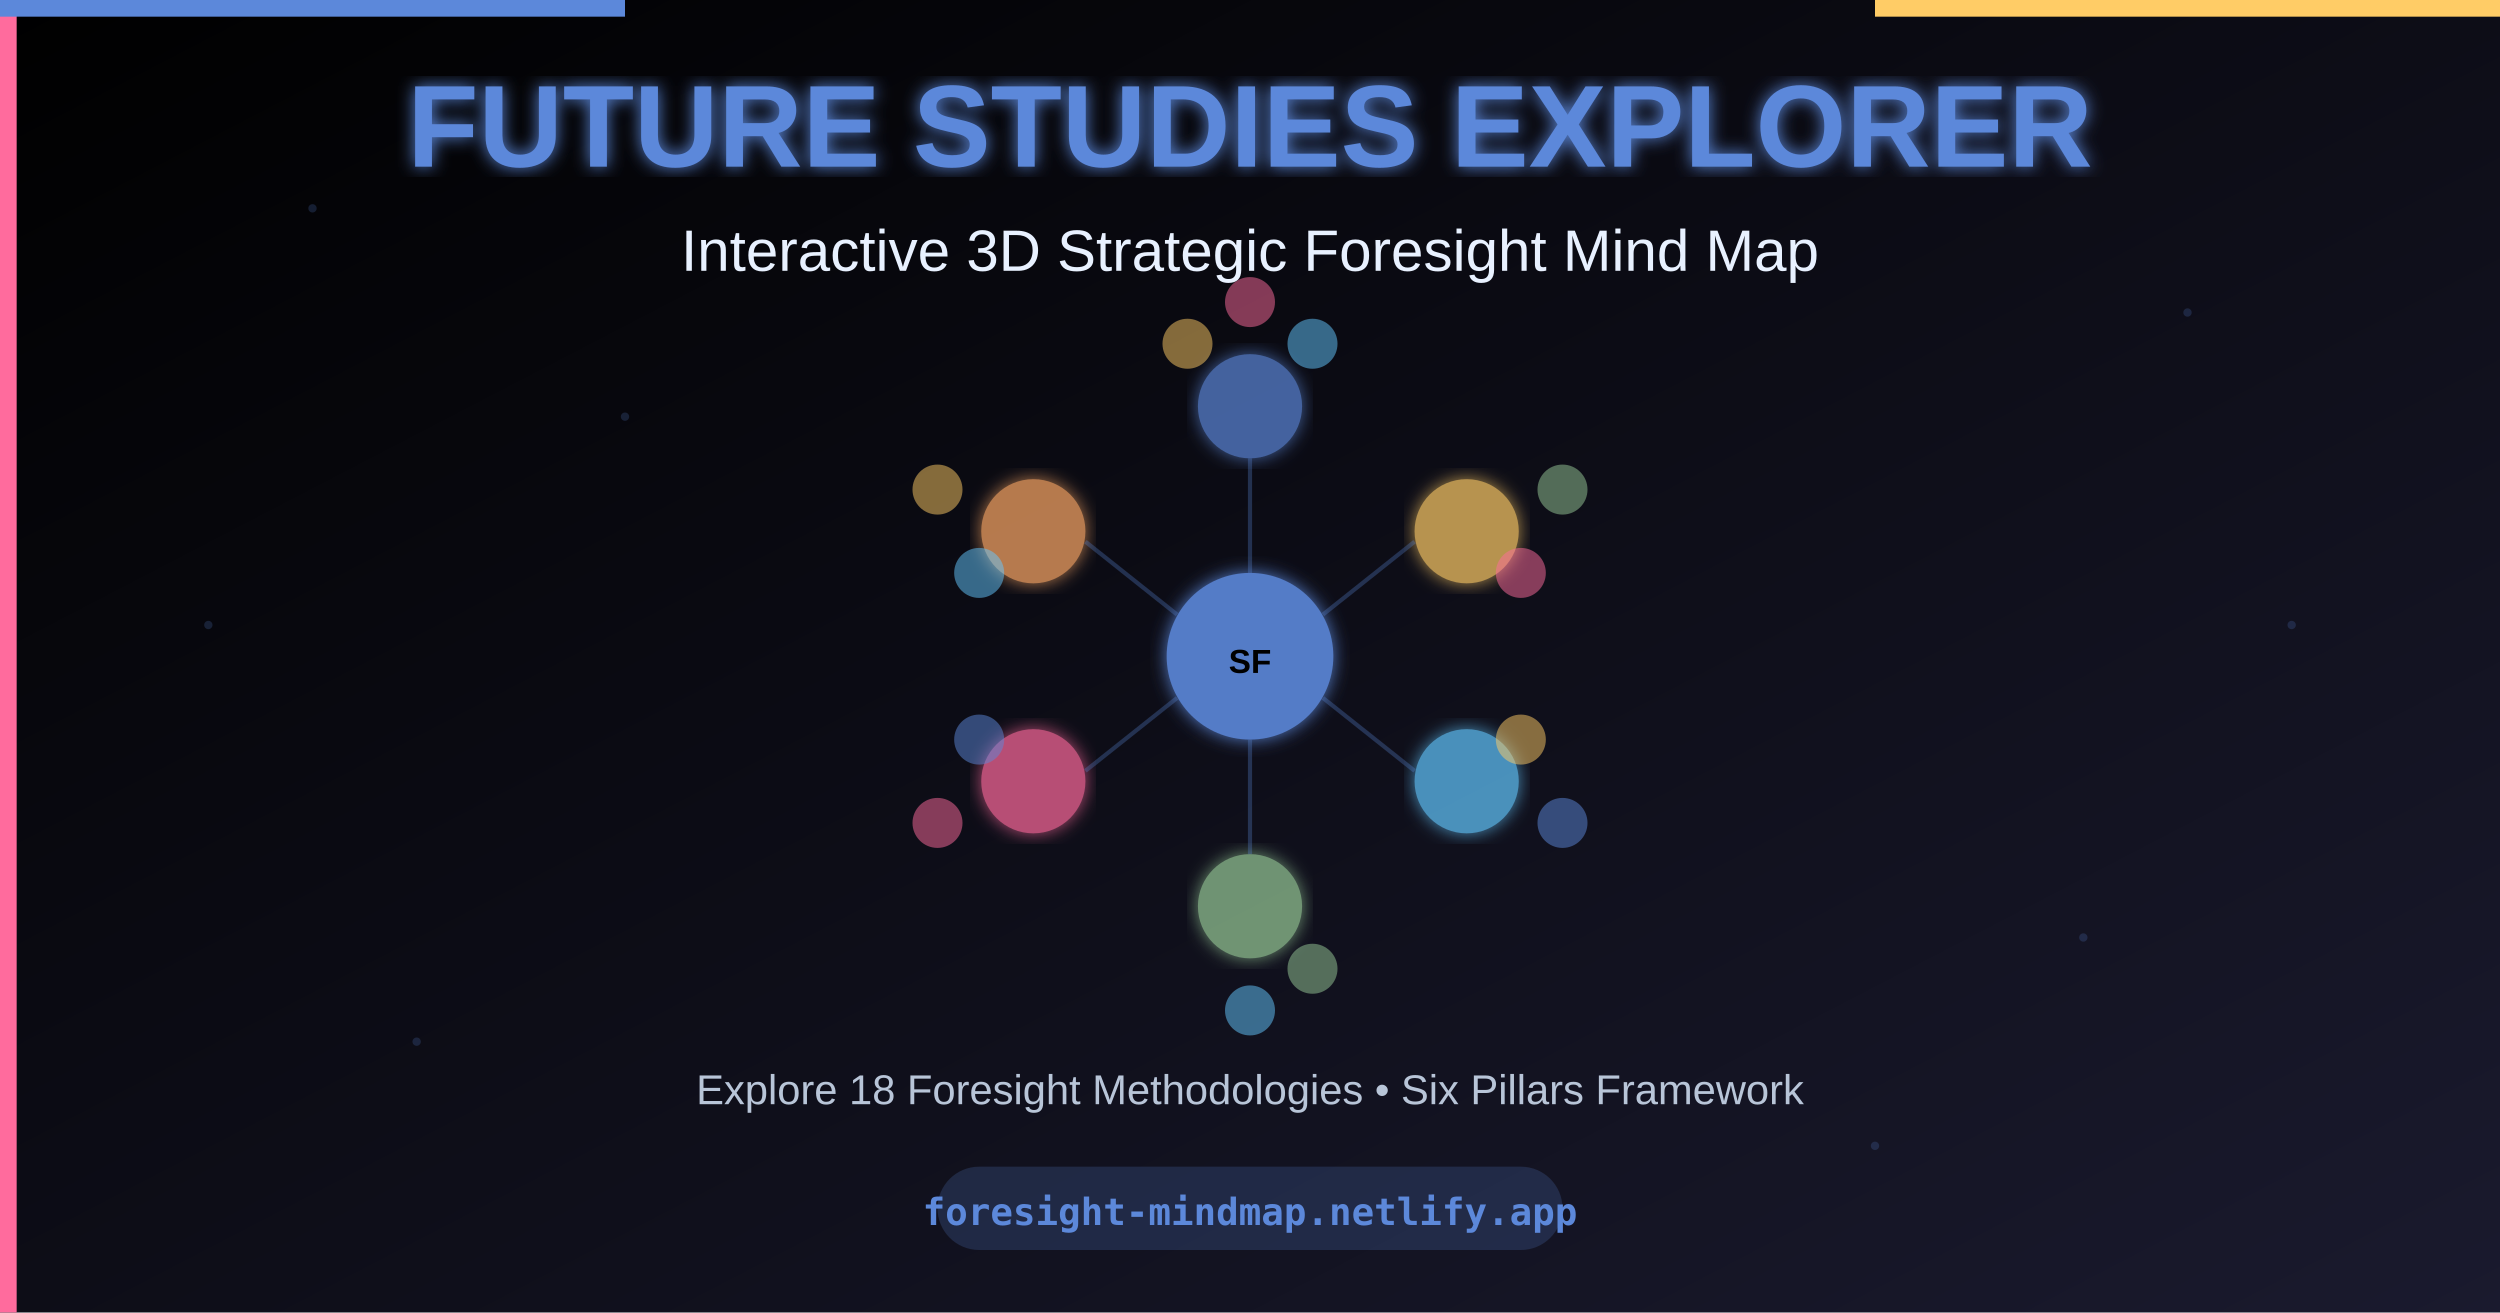
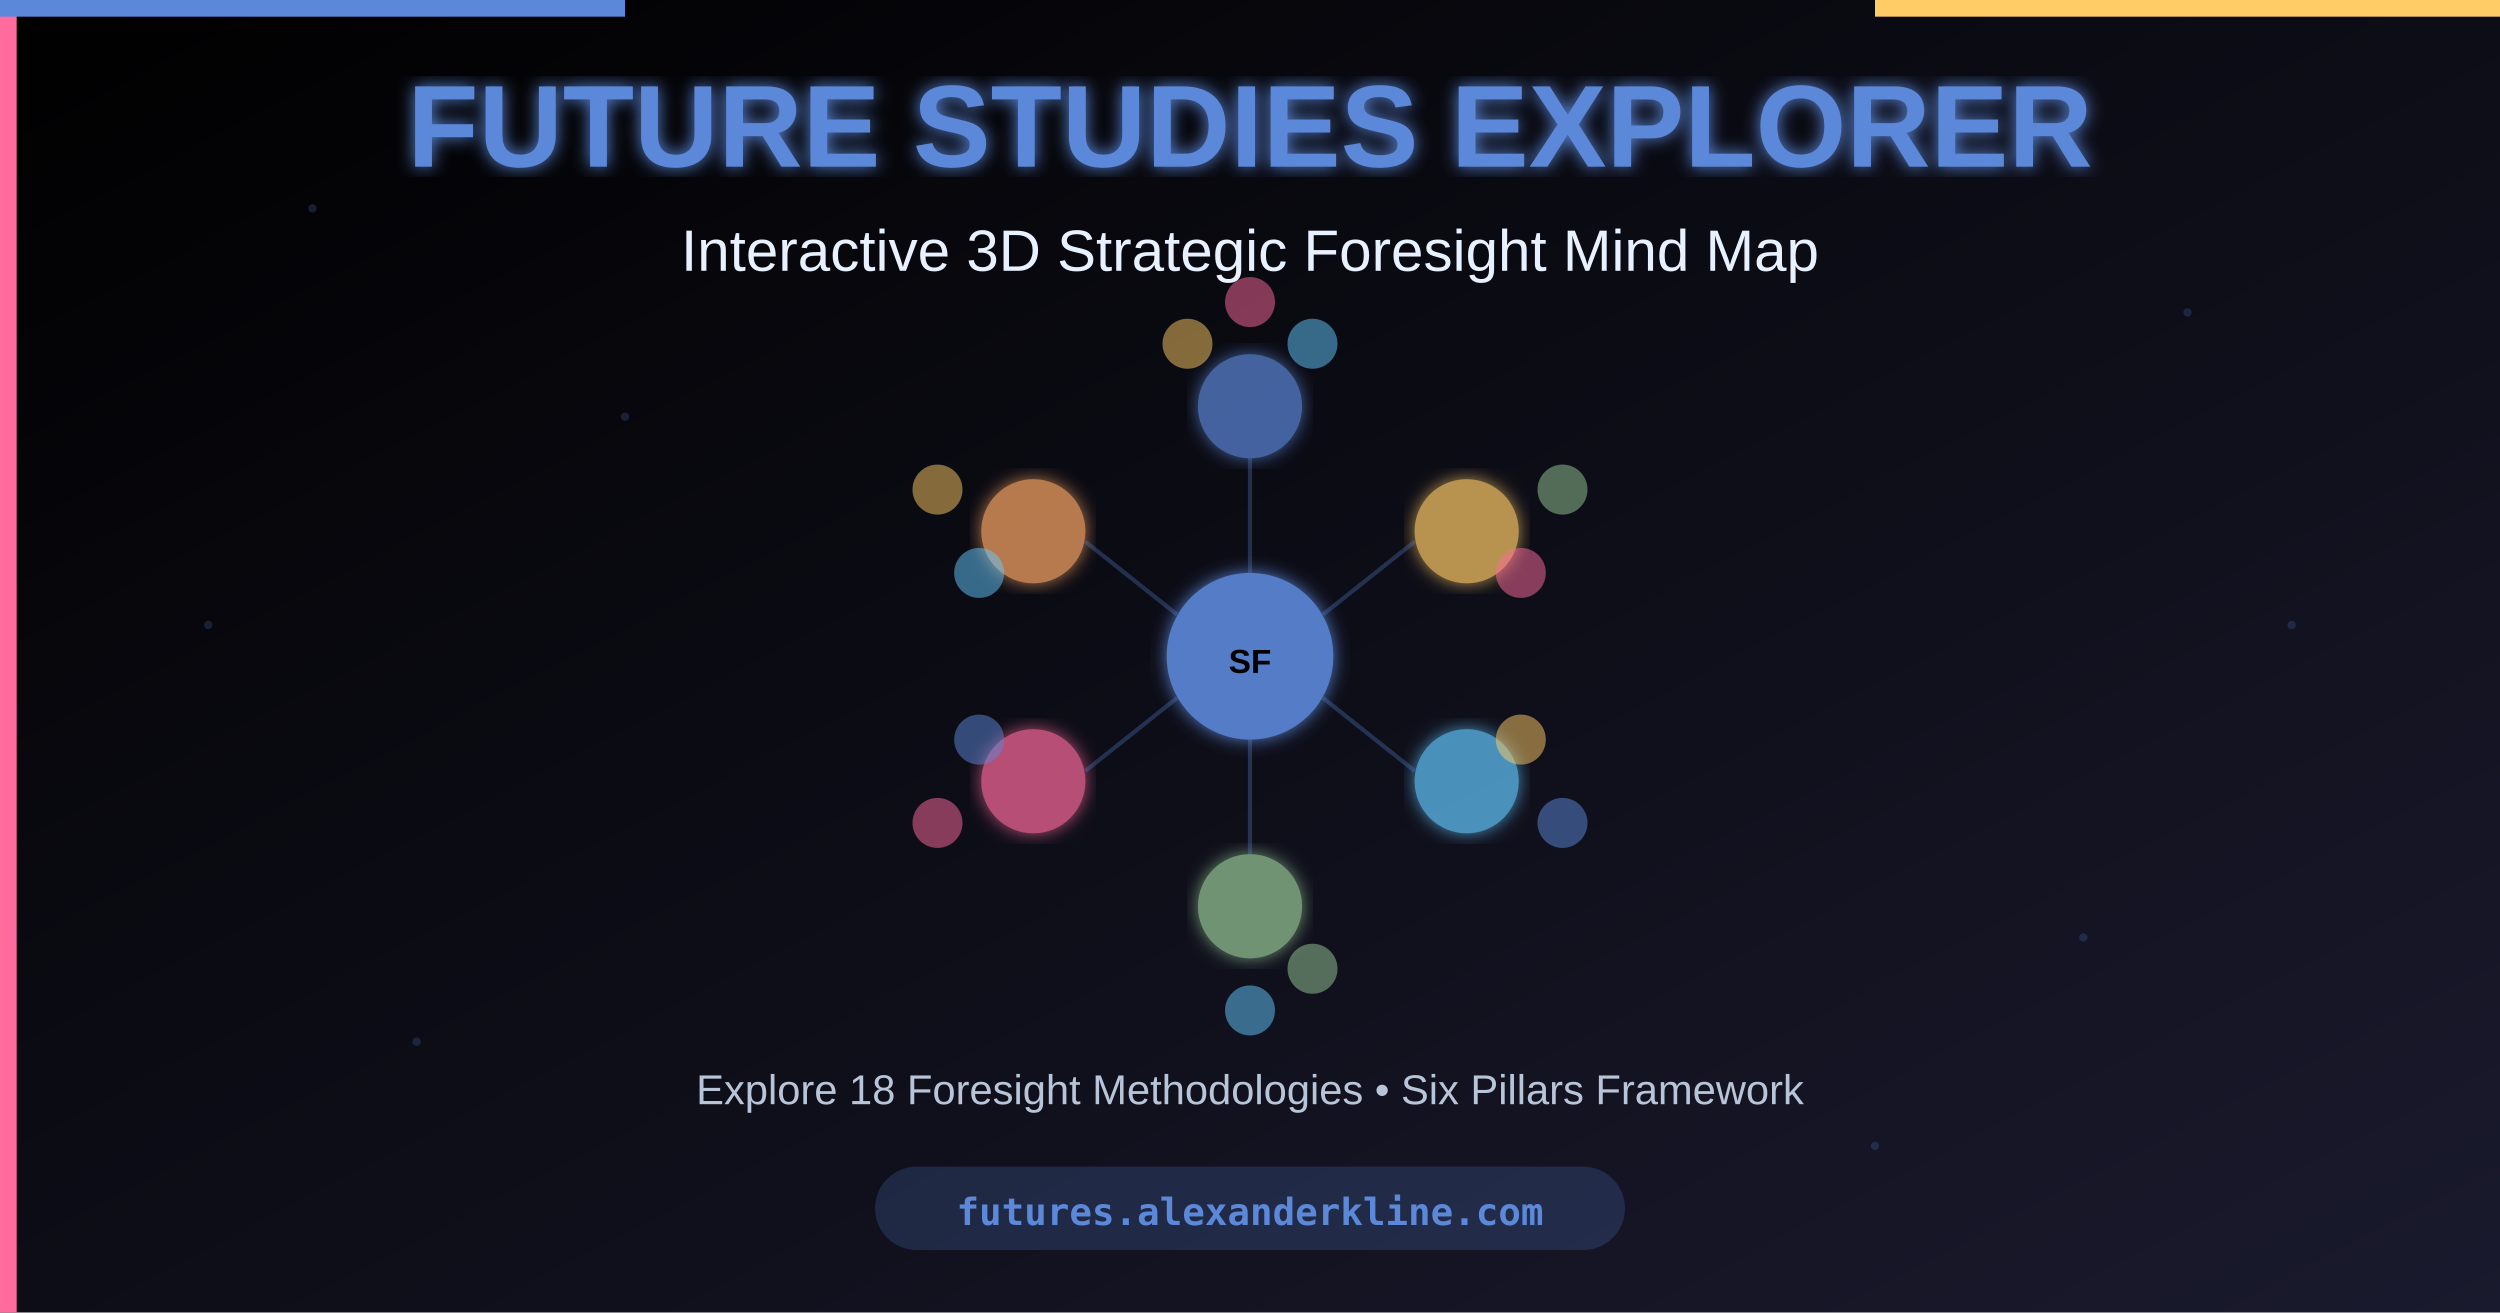
<svg xmlns="http://www.w3.org/2000/svg" width="1200" height="630">
  <defs>
    <linearGradient id="bgGrad" x1="0%" y1="0%" x2="100%" y2="100%">
      <stop offset="0%" style="stop-color:#000000;stop-opacity:1" />
      <stop offset="100%" style="stop-color:#1a1a2e;stop-opacity:1" />
    </linearGradient>
    <filter id="glow">
      <feGaussianBlur stdDeviation="4" result="coloredBlur" />
      <feMerge>
        <feMergeNode in="coloredBlur" />
        <feMergeNode in="SourceGraphic" />
      </feMerge>
    </filter>
  </defs>
  <rect width="1200" height="630" fill="url(#bgGrad)" />
  <rect x="0" y="0" width="8" height="630" fill="#FF6B9D" />
  <rect x="0" y="0" width="300" height="8" fill="#5C88DA" />
  <rect x="900" y="0" width="300" height="8" fill="#FFCC66" />
  <g transform="translate(600, 315)">
    <circle r="40" fill="#5C88DA" filter="url(#glow)" opacity="0.9" />
    <text text-anchor="middle" y="8" fill="#000" font-size="16" font-weight="700" font-family="Arial, sans-serif">SF</text>
    <g opacity="0.7">
      <circle cx="0" cy="-120" r="25" fill="#5C88DA" filter="url(#glow)" />
      <circle cx="104" cy="-60" r="25" fill="#FFCC66" filter="url(#glow)" />
      <circle cx="104" cy="60" r="25" fill="#64c8ff" filter="url(#glow)" />
      <circle cx="0" cy="120" r="25" fill="#99CC99" filter="url(#glow)" />
      <circle cx="-104" cy="60" r="25" fill="#FF6B9D" filter="url(#glow)" />
      <circle cx="-104" cy="-60" r="25" fill="#FFAA66" filter="url(#glow)" />
    </g>
    <g stroke="#5C88DA" stroke-width="2" opacity="0.3">
      <line x1="0" y1="-40" x2="0" y2="-95" />
      <line x1="35" y1="-20" x2="79" y2="-55" />
      <line x1="35" y1="20" x2="79" y2="55" />
      <line x1="0" y1="40" x2="0" y2="95" />
      <line x1="-35" y1="20" x2="-79" y2="55" />
      <line x1="-35" y1="-20" x2="-79" y2="-55" />
    </g>
    <g opacity="0.5">
      <circle cx="0" cy="-170" r="12" fill="#FF6B9D" />
      <circle cx="30" cy="-150" r="12" fill="#64c8ff" />
      <circle cx="-30" cy="-150" r="12" fill="#FFCC66" />
      <circle cx="150" cy="-80" r="12" fill="#99CC99" />
      <circle cx="130" cy="-40" r="12" fill="#FF6B9D" />
      <circle cx="150" cy="80" r="12" fill="#5C88DA" />
      <circle cx="130" cy="40" r="12" fill="#FFCC66" />
      <circle cx="0" cy="170" r="12" fill="#64c8ff" />
      <circle cx="30" cy="150" r="12" fill="#99CC99" />
      <circle cx="-150" cy="80" r="12" fill="#FF6B9D" />
      <circle cx="-130" cy="40" r="12" fill="#5C88DA" />
      <circle cx="-150" cy="-80" r="12" fill="#FFCC66" />
      <circle cx="-130" cy="-40" r="12" fill="#64c8ff" />
    </g>
  </g>
  <text x="600" y="80" text-anchor="middle" fill="#5C88DA" font-size="56" font-weight="700" font-family="Arial, sans-serif" filter="url(#glow)">
    FUTURE STUDIES EXPLORER
  </text>
  <text x="600" y="130" text-anchor="middle" fill="#E8F1FF" font-size="28" font-family="Arial, sans-serif">
    Interactive 3D Strategic Foresight Mind Map
  </text>
  <text x="600" y="530" text-anchor="middle" fill="#b8c5d8" font-size="20" font-family="Arial, sans-serif">
    Explore 18 Foresight Methodologies • Six Pillars Framework
  </text>
  <g transform="translate(600, 580)">
-     <rect x="-150" y="-20" width="300" height="40" rx="20" fill="#5C88DA" opacity="0.2" />
+     <rect x="-180" y="-20" width="360" height="40" rx="20" fill="#5C88DA" opacity="0.2" />
    <text text-anchor="middle" y="8" fill="#5C88DA" font-size="18" font-weight="600" font-family="monospace">
-       foresight-mindmap.netlify.app
+       futures.alexanderkline.com
    </text>
  </g>
  <g opacity="0.2" fill="#5C88DA">
    <circle cx="150" cy="100" r="2" />
    <circle cx="1050" cy="150" r="2" />
    <circle cx="200" cy="500" r="2" />
    <circle cx="1000" cy="450" r="2" />
    <circle cx="100" cy="300" r="2" />
    <circle cx="1100" cy="300" r="2" />
    <circle cx="300" cy="200" r="2" />
    <circle cx="900" cy="550" r="2" />
  </g>
</svg>
